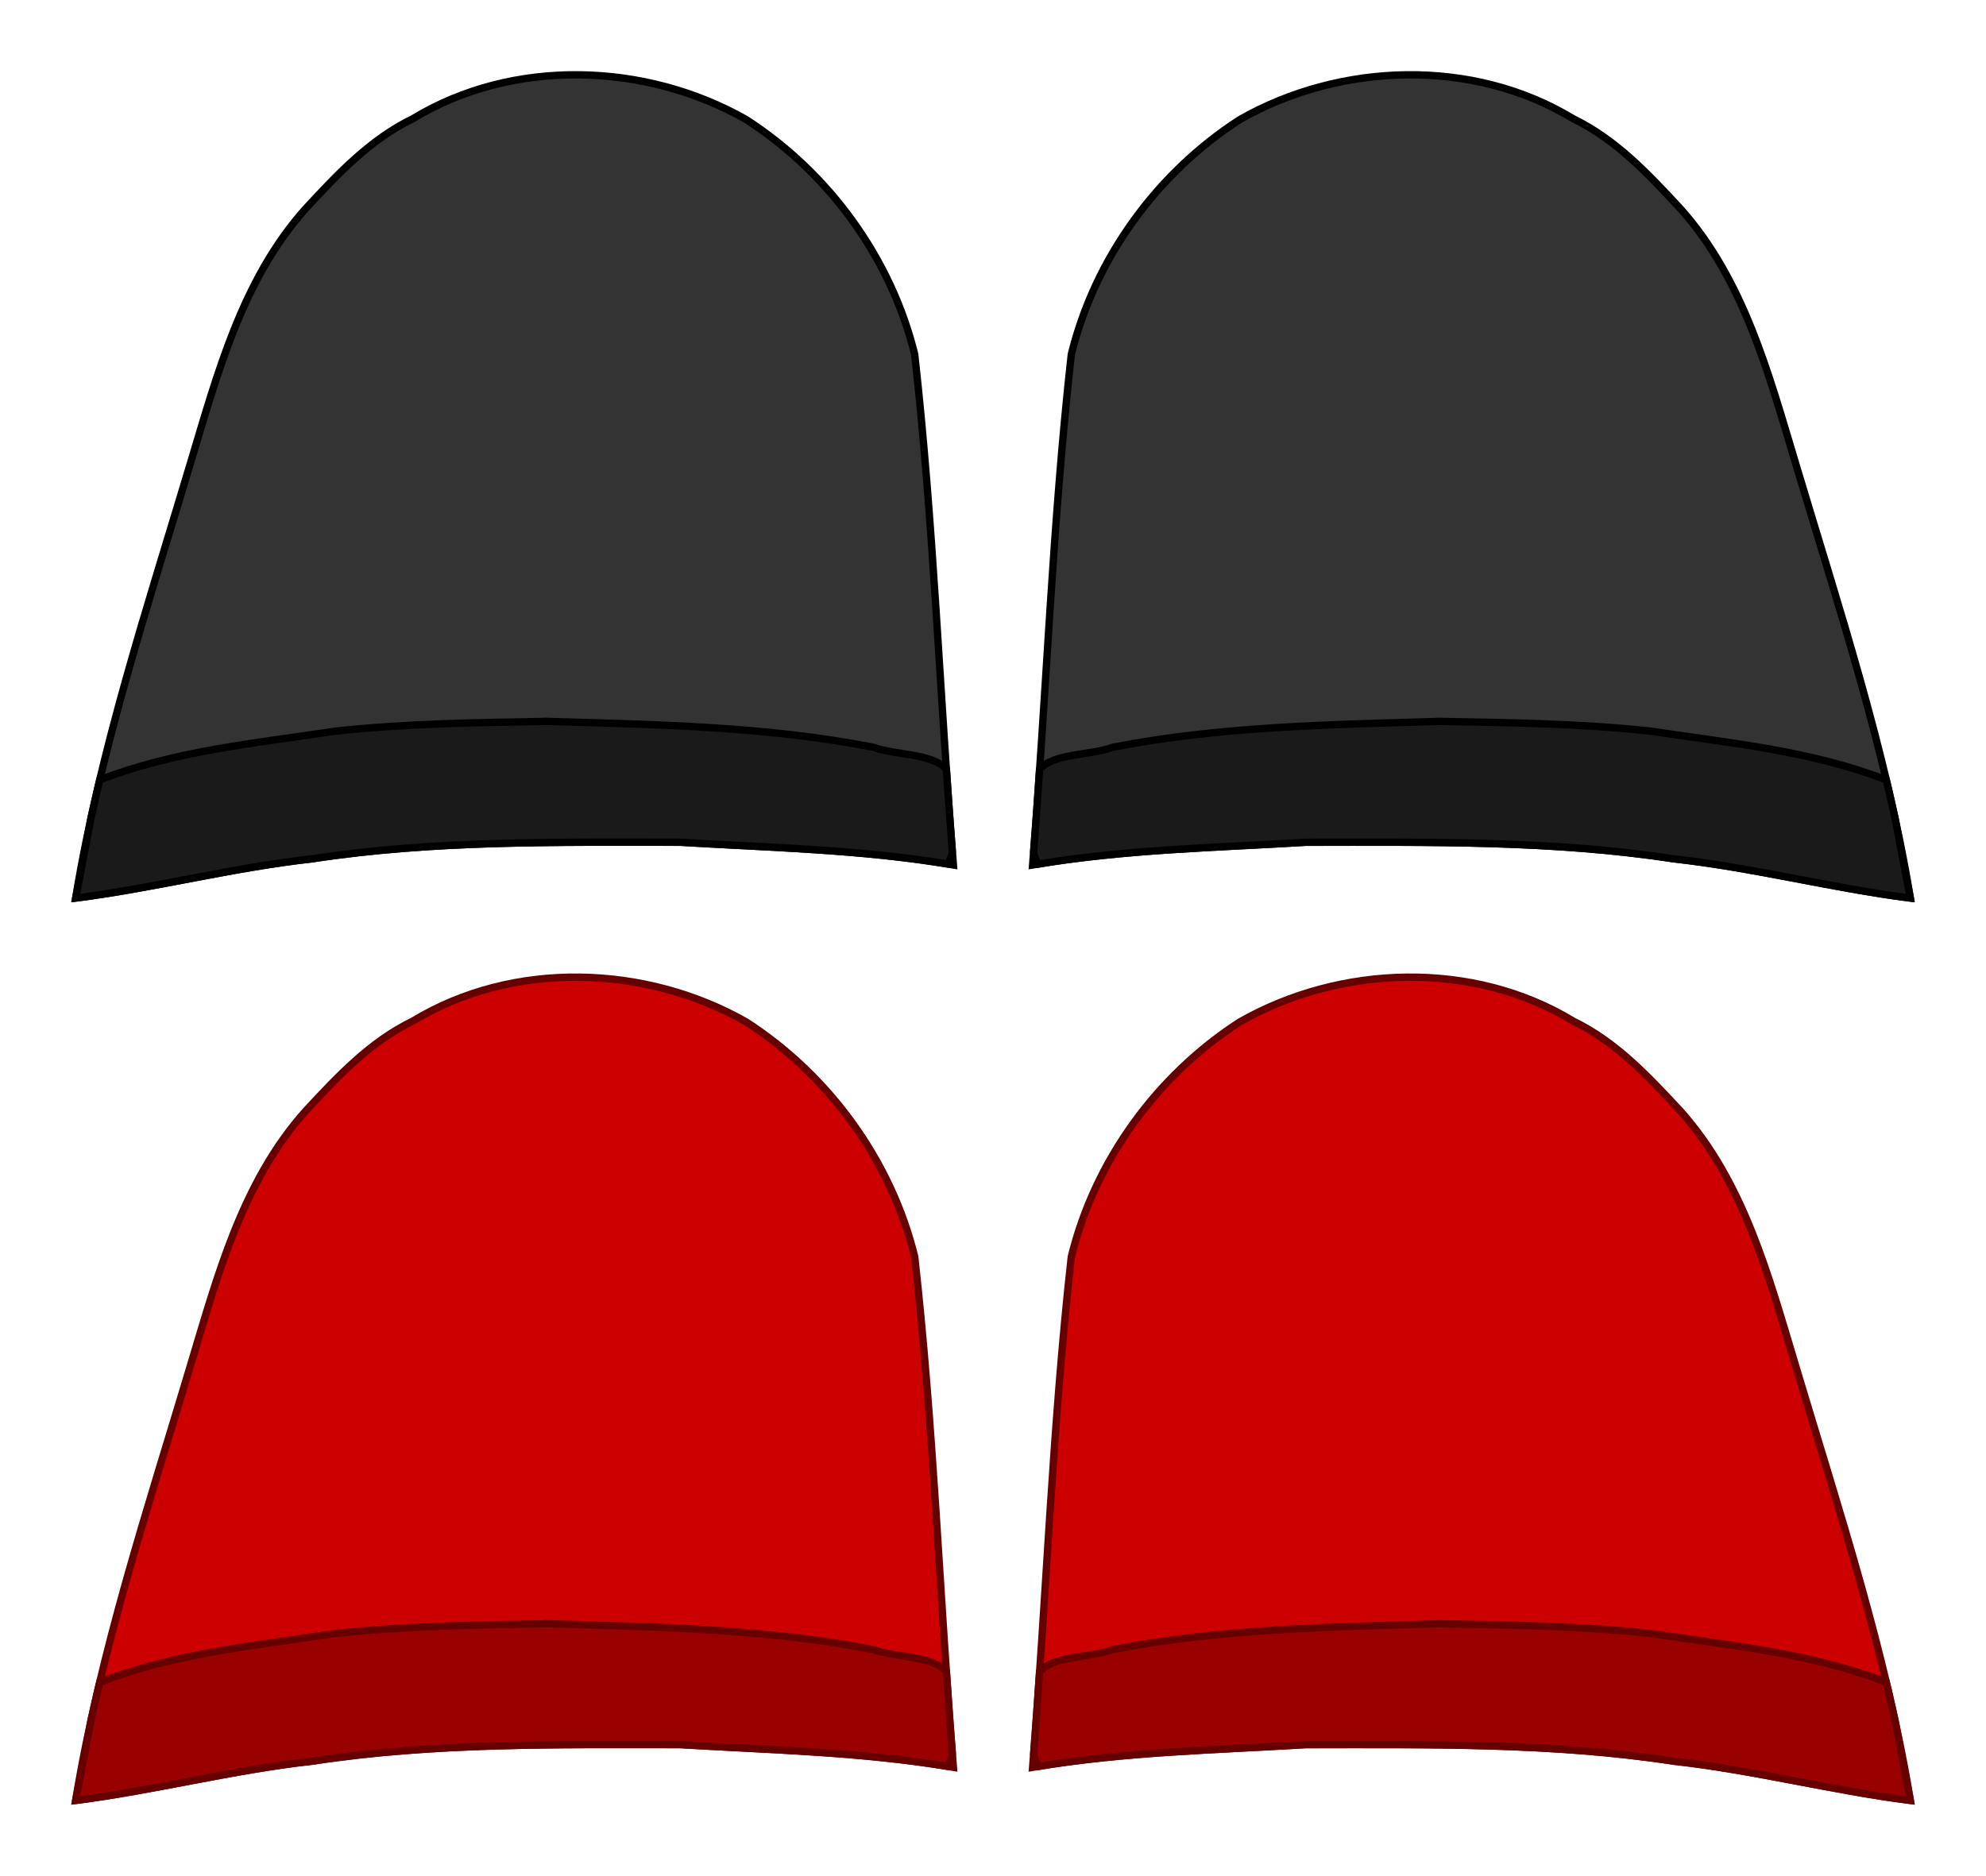
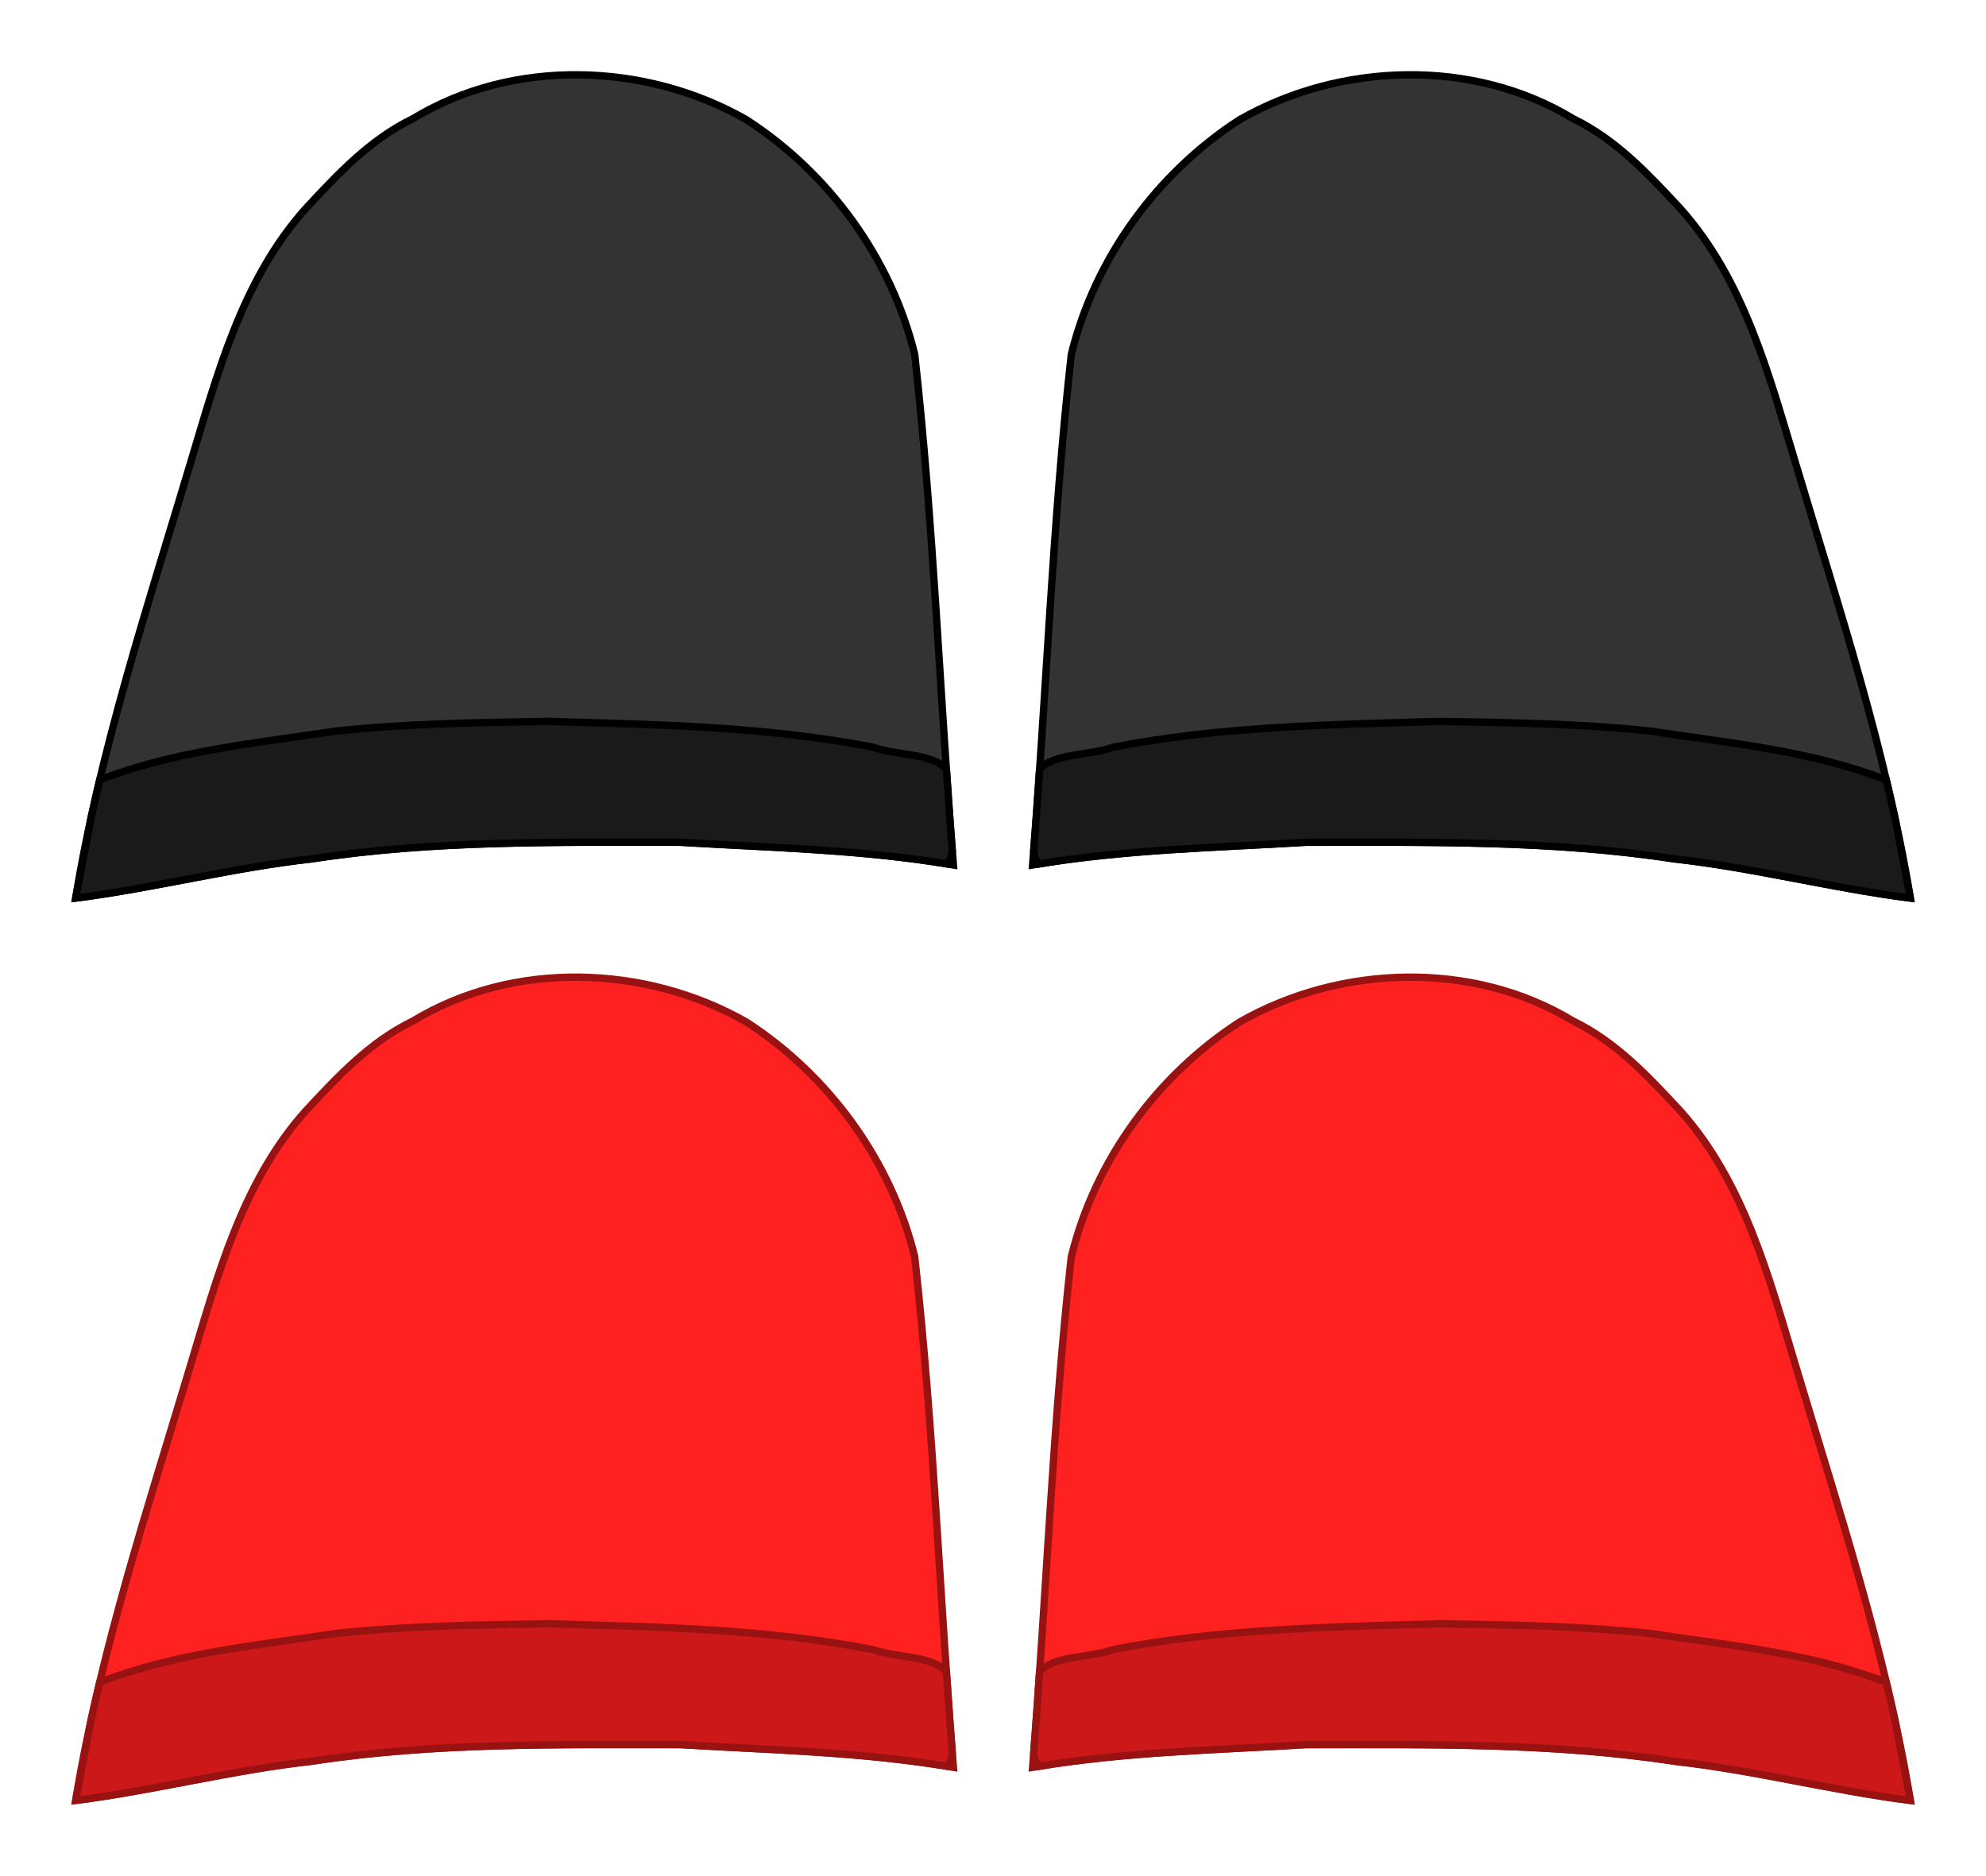
<svg xmlns="http://www.w3.org/2000/svg" width="279.23mm" height="263.792mm" viewBox="0 0 279.23 263.792" version="1.1" id="svg5">
  <defs id="defs2">
    <linearGradient id="linearGradient8705">
      <stop style="stop-color:#0000ff;stop-opacity:1;" offset="0" id="stop8703" />
    </linearGradient>
    <linearGradient id="linearGradient8655">
      <stop style="stop-color:#0000ff;stop-opacity:1;" offset="0" id="stop8653" />
    </linearGradient>
    <linearGradient id="linearGradient8629">
      <stop style="stop-color:#0000ff;stop-opacity:1;" offset="0" id="stop8627" />
    </linearGradient>
    <linearGradient id="linearGradient8541">
      <stop style="stop-color:#000000;stop-opacity:1;" offset="0" id="stop8539" />
    </linearGradient>
  </defs>
  <style type="text/css" id="style2">
	.st0{fill:#61E0DF;}
	.st1{fill:#3ED8D2;}
</style>
  <style type="text/css" id="style2-5">
	.st0{fill:#3ED8D2;}
	.st1{fill:#61E0DF;}
	.st2{opacity:8.000000e-002;}
</style>
  <g id="g960" transform="translate(-16.74494,126.8963)">
    <g id="g948" transform="matrix(3.897851,0,0,3.897851,-6.686557,-47.49722)">
-       <path style="display:inline;fill:#cc0000;fill-opacity:1;stroke:#660000;stroke-width:0.265px;stroke-linecap:butt;stroke-linejoin:miter;stroke-opacity:1" d="m 74.919,44.586 c -0.878,-5.348 -2.59,-10.505 -4.138,-15.685 -0.97,-3.217 -1.863,-6.623 -4.157,-9.188 -1.154,-1.243 -2.317,-2.493 -3.868,-3.245 -3.614,-2.196 -8.395,-2.037 -12.024,0.032 -2.991,1.93 -5.231,5.014 -6.078,8.475 -0.683,6.121 -0.899,12.28 -1.395,18.416 3.251,-0.558 6.565,-0.621 9.848,-0.819 4.433,5.71e-4 8.886,-0.076 13.282,0.598 2.87,0.318 5.668,1.05 8.53,1.417 z" id="path940" />
-       <path id="path942" style="display:inline;fill:#990000;fill-opacity:1;stroke:#660000;stroke-width:0.265px;stroke-linecap:butt;stroke-linejoin:miter;stroke-opacity:1" d="m 57.905,38.212 c 2.552,0.042 5.114,0.077 7.653,0.352 2.855,0.433 5.783,0.705 8.493,1.76 0.11,0.462 0.217,0.925 0.318,1.39 l 0.55,2.873 c -2.862,-0.366 -5.66,-1.098 -8.53,-1.416 -4.396,-0.674 -8.849,-0.597 -13.282,-0.598 -3.209,0.193 -6.447,0.259 -9.628,0.783 -0.095,-0.115 -0.152,-0.265 -0.183,-0.438 0.078,-0.994 0.148,-1.988 0.215,-2.983 0.532,-0.584 1.822,-0.489 2.635,-0.788 3.869,-0.756 7.83,-0.818 11.758,-0.934 z" />
+       <path style="display:inline;fill:#ff2020;fill-opacity:1;stroke:#991212;stroke-width:0.265px;stroke-linecap:butt;stroke-linejoin:miter;stroke-opacity:1" d="m 74.919,44.586 c -0.878,-5.348 -2.59,-10.505 -4.138,-15.685 -0.97,-3.217 -1.863,-6.623 -4.157,-9.188 -1.154,-1.243 -2.317,-2.493 -3.868,-3.245 -3.614,-2.196 -8.395,-2.037 -12.024,0.032 -2.991,1.93 -5.231,5.014 -6.078,8.475 -0.683,6.121 -0.899,12.28 -1.395,18.416 3.251,-0.558 6.565,-0.621 9.848,-0.819 4.433,5.71e-4 8.886,-0.076 13.282,0.598 2.87,0.318 5.668,1.05 8.53,1.417 z" id="path940" />
+       <path id="path942" style="display:inline;fill:#cc1818;fill-opacity:1;stroke:#991212;stroke-width:0.265px;stroke-linecap:butt;stroke-linejoin:miter;stroke-opacity:1" d="m 57.905,38.212 c 2.552,0.042 5.114,0.077 7.653,0.352 2.855,0.433 5.783,0.705 8.493,1.76 0.11,0.462 0.217,0.925 0.318,1.39 l 0.55,2.873 c -2.862,-0.366 -5.66,-1.098 -8.53,-1.416 -4.396,-0.674 -8.849,-0.597 -13.282,-0.598 -3.209,0.193 -6.447,0.259 -9.628,0.783 -0.095,-0.115 -0.152,-0.265 -0.183,-0.438 0.078,-0.994 0.148,-1.988 0.215,-2.983 0.532,-0.584 1.822,-0.489 2.635,-0.788 3.869,-0.756 7.83,-0.818 11.758,-0.934 z" />
    </g>
    <g id="g958" transform="matrix(3.897851,0,0,3.897851,-141.3018,-47.49722)">
-       <path style="display:inline;fill:#cc0000;fill-opacity:1;stroke:#660000;stroke-width:0.265px;stroke-linecap:butt;stroke-linejoin:miter;stroke-opacity:1" d="m 43.277,44.586 c 0.878,-5.348 2.59,-10.505 4.138,-15.685 0.97,-3.217 1.863,-6.623 4.157,-9.188 1.154,-1.243 2.317,-2.493 3.868,-3.245 3.614,-2.196 8.395,-2.037 12.024,0.032 2.991,1.93 5.231,5.014 6.078,8.475 0.683,6.121 0.899,12.28 1.395,18.416 -3.251,-0.558 -6.565,-0.621 -9.848,-0.819 -4.433,5.71e-4 -8.886,-0.076 -13.282,0.598 -2.87,0.318 -5.668,1.05 -8.53,1.417 z" id="path950" />
-       <path id="path952" style="display:inline;fill:#990000;fill-opacity:1;stroke:#660000;stroke-width:1px;stroke-linecap:butt;stroke-linejoin:miter;stroke-opacity:1" d="m 227.871,144.424 c -9.646,0.158 -19.327,0.292 -28.924,1.332 -10.79,1.635 -21.858,2.664 -32.1,6.65 -0.416,1.747 -0.82,3.496 -1.201,5.252 l -2.08,10.857 c 10.815,-1.384 21.39,-4.151 32.238,-5.354 16.614,-2.546 33.444,-2.258 50.199,-2.26 12.129,0.729 24.368,0.978 36.389,2.959 0.359,-0.436 0.575,-1.001 0.693,-1.656 -0.295,-3.756 -0.559,-7.514 -0.814,-11.273 -2.01,-2.208 -6.885,-1.848 -9.959,-2.979 -14.622,-2.857 -29.595,-3.093 -44.441,-3.529 z" transform="scale(0.2645833)" />
+       <path style="display:inline;fill:#ff2020;fill-opacity:1;stroke:#991212;stroke-width:0.265px;stroke-linecap:butt;stroke-linejoin:miter;stroke-opacity:1" d="m 43.277,44.586 c 0.878,-5.348 2.59,-10.505 4.138,-15.685 0.97,-3.217 1.863,-6.623 4.157,-9.188 1.154,-1.243 2.317,-2.493 3.868,-3.245 3.614,-2.196 8.395,-2.037 12.024,0.032 2.991,1.93 5.231,5.014 6.078,8.475 0.683,6.121 0.899,12.28 1.395,18.416 -3.251,-0.558 -6.565,-0.621 -9.848,-0.819 -4.433,5.71e-4 -8.886,-0.076 -13.282,0.598 -2.87,0.318 -5.668,1.05 -8.53,1.417 z" id="path950" />
+       <path id="path952" style="display:inline;fill:#cc1818;fill-opacity:1;stroke:#991212;stroke-width:1px;stroke-linecap:butt;stroke-linejoin:miter;stroke-opacity:1" d="m 227.871,144.424 c -9.646,0.158 -19.327,0.292 -28.924,1.332 -10.79,1.635 -21.858,2.664 -32.1,6.65 -0.416,1.747 -0.82,3.496 -1.201,5.252 l -2.08,10.857 c 10.815,-1.384 21.39,-4.151 32.238,-5.354 16.614,-2.546 33.444,-2.258 50.199,-2.26 12.129,0.729 24.368,0.978 36.389,2.959 0.359,-0.436 0.575,-1.001 0.693,-1.656 -0.295,-3.756 -0.559,-7.514 -0.814,-11.273 -2.01,-2.208 -6.885,-1.848 -9.959,-2.979 -14.622,-2.857 -29.595,-3.093 -44.441,-3.529 z" transform="scale(0.2645833)" />
    </g>
  </g>
  <g id="g938" transform="translate(-16.74494)" style="display:inline">
    <g id="g57201" transform="matrix(3.897851,0,0,3.897851,-6.686557,-47.49722)">
      <path style="display:inline;fill:#333333;stroke:#000000;stroke-width:0.265px;stroke-linecap:butt;stroke-linejoin:miter;stroke-opacity:1" d="m 74.919,44.586 c -0.878,-5.348 -2.59,-10.505 -4.138,-15.685 -0.97,-3.217 -1.863,-6.623 -4.157,-9.188 -1.154,-1.243 -2.317,-2.493 -3.868,-3.245 -3.614,-2.196 -8.395,-2.037 -12.024,0.032 -2.991,1.93 -5.231,5.014 -6.078,8.475 -0.683,6.121 -0.899,12.28 -1.395,18.416 3.251,-0.558 6.565,-0.621 9.848,-0.819 4.433,5.71e-4 8.886,-0.076 13.282,0.598 2.87,0.318 5.668,1.05 8.53,1.417 z" id="path57193" />
      <path id="path57195" style="display:inline;fill:#1a1a1a;stroke:#000000;stroke-width:0.265px;stroke-linecap:butt;stroke-linejoin:miter;stroke-opacity:1" d="m 57.905,38.212 c 2.552,0.042 5.114,0.077 7.653,0.352 2.855,0.433 5.783,0.705 8.493,1.76 0.11,0.462 0.217,0.925 0.318,1.39 l 0.55,2.873 c -2.862,-0.366 -5.66,-1.098 -8.53,-1.416 -4.396,-0.674 -8.849,-0.597 -13.282,-0.598 -3.209,0.193 -6.447,0.259 -9.628,0.783 -0.095,-0.115 -0.152,-0.265 -0.183,-0.438 0.078,-0.994 0.148,-1.988 0.215,-2.983 0.532,-0.584 1.822,-0.489 2.635,-0.788 3.869,-0.756 7.83,-0.818 11.758,-0.934 z" />
    </g>
    <g id="g57191" transform="matrix(3.897851,0,0,3.897851,-141.3018,-47.49722)">
      <path style="display:inline;fill:#333333;stroke:#000000;stroke-width:0.265px;stroke-linecap:butt;stroke-linejoin:miter;stroke-opacity:1" d="m 43.277,44.586 c 0.878,-5.348 2.59,-10.505 4.138,-15.685 0.97,-3.217 1.863,-6.623 4.157,-9.188 1.154,-1.243 2.317,-2.493 3.868,-3.245 3.614,-2.196 8.395,-2.037 12.024,0.032 2.991,1.93 5.231,5.014 6.078,8.475 0.683,6.121 0.899,12.28 1.395,18.416 -3.251,-0.558 -6.565,-0.621 -9.848,-0.819 -4.433,5.71e-4 -8.886,-0.076 -13.282,0.598 -2.87,0.318 -5.668,1.05 -8.53,1.417 z" id="path26935" />
      <path id="path27065" style="display:inline;fill:#1a1a1a;stroke:#000000;stroke-width:1px;stroke-linecap:butt;stroke-linejoin:miter;stroke-opacity:1" d="m 227.871,144.424 c -9.646,0.158 -19.327,0.292 -28.924,1.332 -10.79,1.635 -21.858,2.664 -32.1,6.65 -0.416,1.747 -0.82,3.496 -1.201,5.252 l -2.08,10.857 c 10.815,-1.384 21.39,-4.151 32.238,-5.354 16.614,-2.546 33.444,-2.258 50.199,-2.26 12.129,0.729 24.368,0.978 36.389,2.959 0.359,-0.436 0.575,-1.001 0.693,-1.656 -0.295,-3.756 -0.559,-7.514 -0.814,-11.273 -2.01,-2.208 -6.885,-1.848 -9.959,-2.979 -14.622,-2.857 -29.595,-3.093 -44.441,-3.529 z" transform="scale(0.2645833)" />
    </g>
  </g>
</svg>
